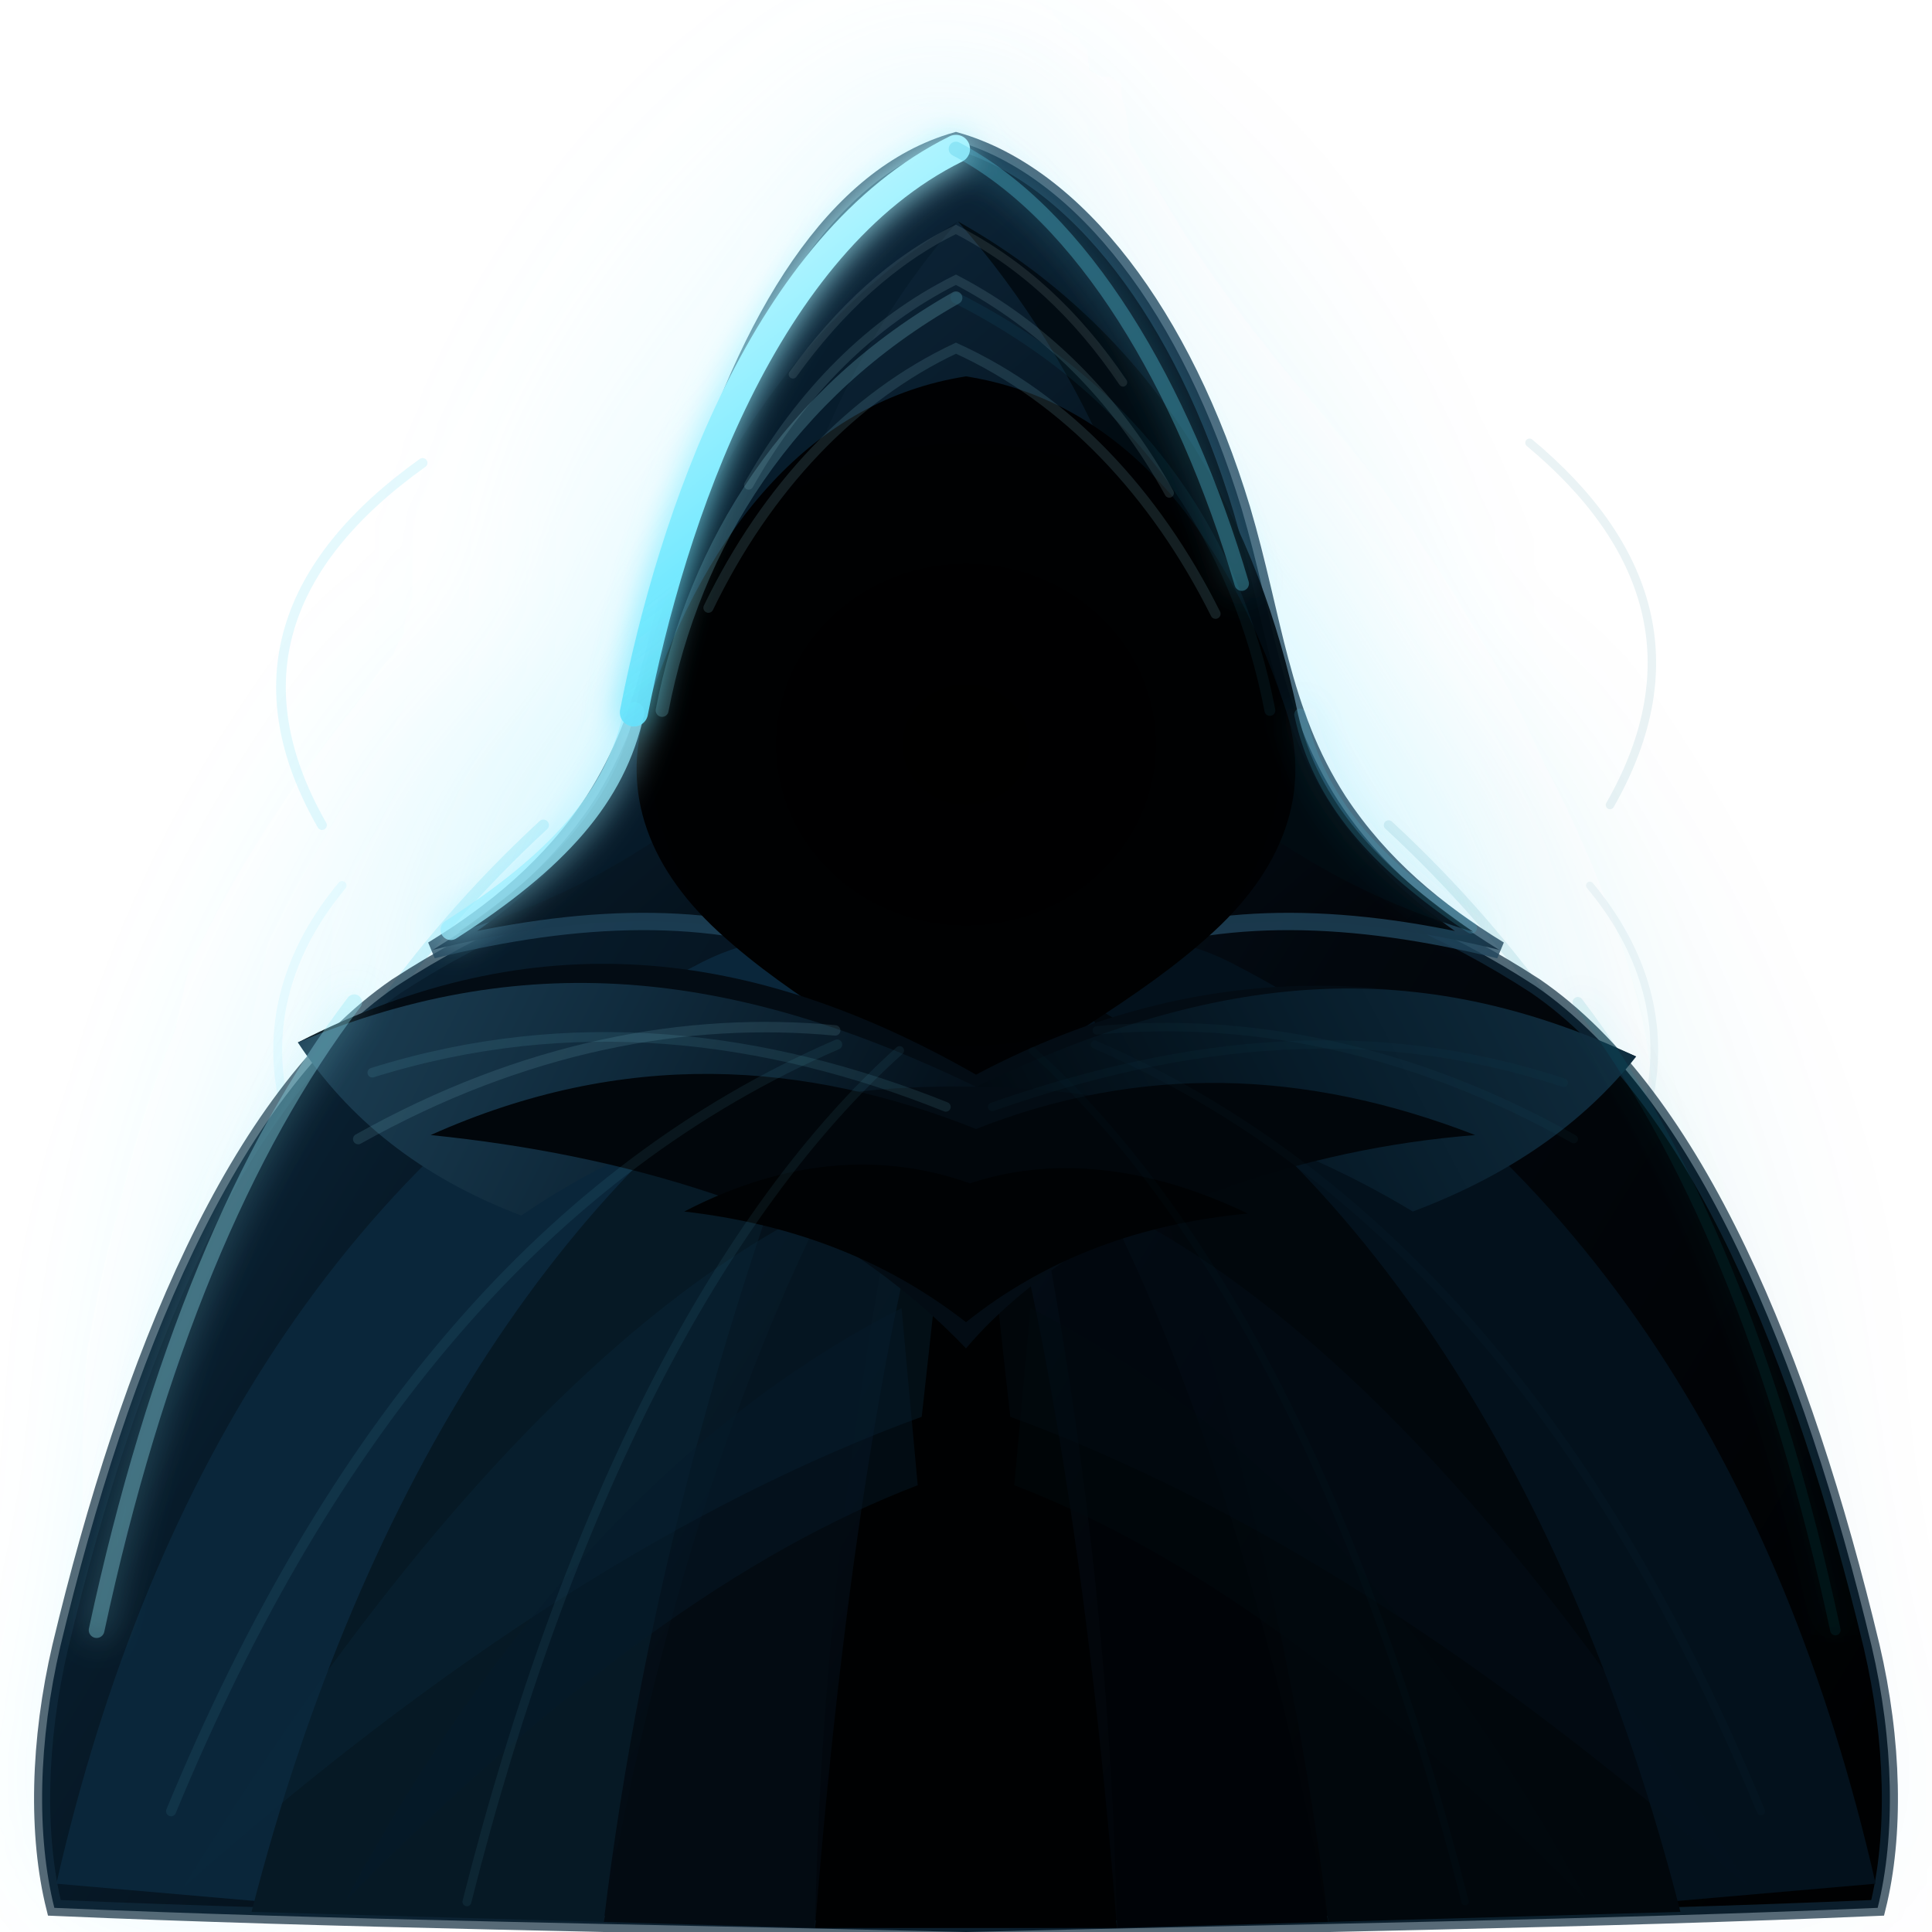
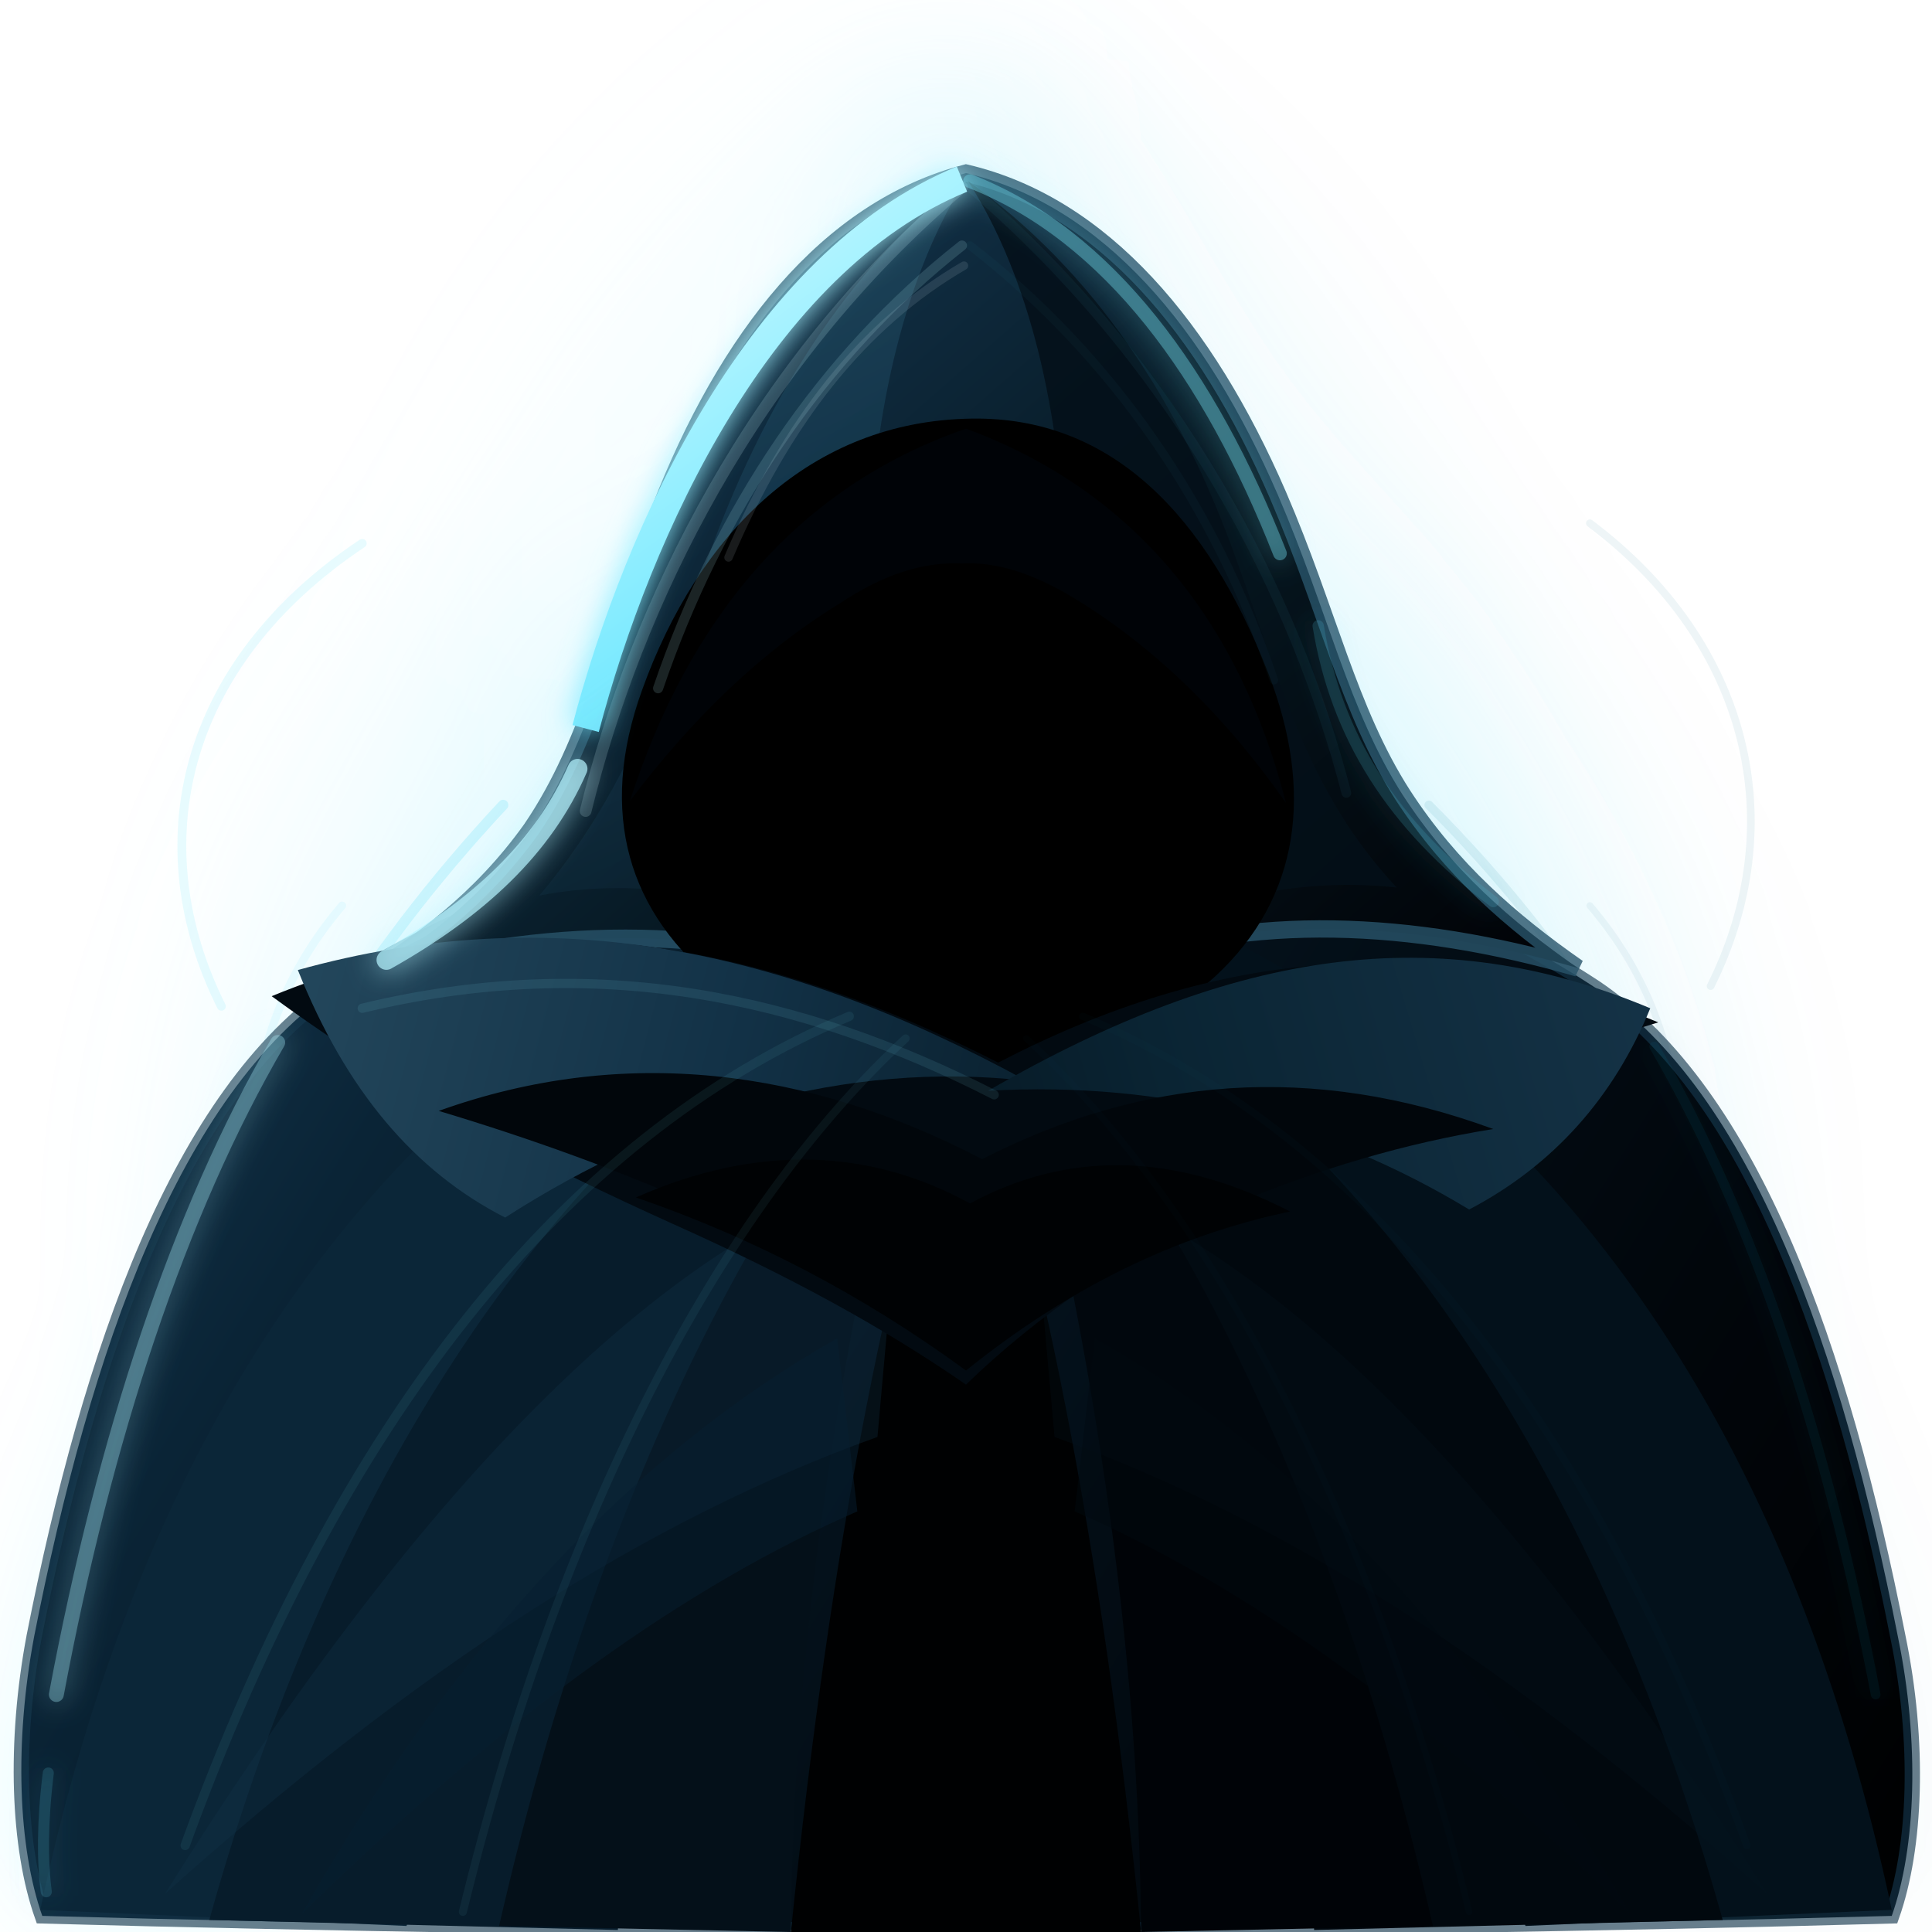
- <svg xmlns="http://www.w3.org/2000/svg" viewBox="0 0 96 96" role="img" aria-labelledby="brand-title brand-description" data-brand-vector-source="reference-derived-contours-v8-4">
+ <svg xmlns="http://www.w3.org/2000/svg" viewBox="0 0 96 96" role="img" aria-labelledby="t d" data-brand-vector-source="reference-derived-contours-v8-5">
  <defs>
-     <linearGradient id="mantle" x1="4" y1="45" x2="88" y2="96" gradientUnits="userSpaceOnUse">
-       <stop stop-color="#102d43" />
-       <stop offset=".2" stop-color="#071b2a" />
-       <stop offset=".56" stop-color="#02070d" />
+     <linearGradient id="mantle" x1="5" y1="43" x2="91" y2="96" gradientUnits="userSpaceOnUse">
+       <stop stop-color="#17384f" />
+       <stop offset=".18" stop-color="#0a2436" />
+       <stop offset=".48" stop-color="#04111b" />
+       <stop offset=".78" stop-color="#01060b" />
      <stop offset="1" stop-color="#000102" />
    </linearGradient>
-     <linearGradient id="hood" x1="28" y1="7" x2="68" y2="53" gradientUnits="userSpaceOnUse">
-       <stop stop-color="#1a3c52" />
-       <stop offset=".22" stop-color="#0c2437" />
-       <stop offset=".58" stop-color="#04111b" />
-       <stop offset="1" stop-color="#010206" />
+     <linearGradient id="hood" x1="27" y1="4" x2="70" y2="53" gradientUnits="userSpaceOnUse">
+       <stop stop-color="#244b62" />
+       <stop offset=".22" stop-color="#123148" />
+       <stop offset=".56" stop-color="#061822" />
+       <stop offset="1" stop-color="#010307" />
    </linearGradient>
-     <linearGradient id="cowlL" x1="17" y1="45" x2="54" y2="64" gradientUnits="userSpaceOnUse">
-       <stop stop-color="#1d4055" />
-       <stop offset=".36" stop-color="#102b3d" />
-       <stop offset=".72" stop-color="#05131e" />
+     <linearGradient id="hoodLeft" x1="27" y1="5" x2="49" y2="51" gradientUnits="userSpaceOnUse">
+       <stop stop-color="#2d5b72" />
+       <stop offset=".45" stop-color="#153a50" />
+       <stop offset="1" stop-color="#05111a" />
+     </linearGradient>
+     <linearGradient id="cowl1" x1="14" y1="46" x2="79" y2="63" gradientUnits="userSpaceOnUse">
+       <stop stop-color="#24485d" />
+       <stop offset=".35" stop-color="#123146" />
+       <stop offset=".7" stop-color="#061823" />
      <stop offset="1" stop-color="#010409" />
    </linearGradient>
-     <linearGradient id="cowlR" x1="80" y1="45" x2="44" y2="64" gradientUnits="userSpaceOnUse">
-       <stop stop-color="#112e40" />
-       <stop offset=".42" stop-color="#071c2a" />
-       <stop offset=".78" stop-color="#020b12" />
+     <linearGradient id="cowl2" x1="82" y1="47" x2="25" y2="64" gradientUnits="userSpaceOnUse">
+       <stop stop-color="#153347" />
+       <stop offset=".42" stop-color="#0a2433" />
+       <stop offset=".78" stop-color="#031019" />
      <stop offset="1" stop-color="#000205" />
    </linearGradient>
-     <linearGradient id="rim" x1="25" y1="6" x2="72" y2="67" gradientUnits="userSpaceOnUse">
-       <stop stop-color="#f8ffff" />
-       <stop offset=".1" stop-color="#d4fbff" />
-       <stop offset=".3" stop-color="#75e9ff" />
-       <stop offset=".62" stop-color="#2fc3e8" stop-opacity=".62" />
-       <stop offset="1" stop-color="#0c7496" stop-opacity="0" />
+     <linearGradient id="rim" x1="24" y1="3" x2="76" y2="74" gradientUnits="userSpaceOnUse">
+       <stop stop-color="#f7ffff" />
+       <stop offset=".11" stop-color="#d5fbff" />
+       <stop offset=".32" stop-color="#7ceaff" />
+       <stop offset=".62" stop-color="#2fc4e8" stop-opacity=".68" />
+       <stop offset="1" stop-color="#0b7696" stop-opacity="0" />
    </linearGradient>
-     <radialGradient id="void" cx="0" cy="0" r="1" gradientTransform="translate(48 37) rotate(90) scale(20 21)" gradientUnits="userSpaceOnUse">
-       <stop stop-color="#000" />
-       <stop offset=".9" stop-color="#000103" />
-       <stop offset="1" stop-color="#02060b" />
-     </radialGradient>
-     <filter id="mist" x="-100%" y="-100%" width="300%" height="300%">
-       <feGaussianBlur stdDeviation="4.2" />
+     <filter id="mist" x="-90%" y="-90%" width="280%" height="280%">
+       <feGaussianBlur stdDeviation="4.1" />
    </filter>
-     <filter id="glow" x="-120%" y="-120%" width="340%" height="340%">
-       <feGaussianBlur stdDeviation=".82" result="b" />
+     <filter id="glow" x="-130%" y="-130%" width="360%" height="360%">
+       <feGaussianBlur stdDeviation=".72" result="b" />
      <feMerge>
        <feMergeNode in="b" />
        <feMergeNode in="SourceGraphic" />
      </feMerge>
    </filter>
  </defs>
  <g filter="url(#mist)">
-     <path d="M23 76C17 57 24 37 38 22C43 16 45 10 48 6C51 11 54 17 59 23C73 38 80 57 74 77C66 62 57 55 48 52C39 55 31 62 23 76Z" fill="#77e7ff" fill-opacity=".28" />
-     <path d="M4 94C7 73 17 55 32 44C22 60 17 76 16 92Z" fill="#33d5f3" fill-opacity=".17" />
-     <path d="M92 94C89 73 79 55 64 44C74 60 79 76 80 92Z" fill="#158dab" fill-opacity=".095" />
-     <path d="M12 84C8 67 13 49 25 35" fill="none" stroke="#58ddf7" stroke-opacity=".24" stroke-width="3" stroke-linecap="round" />
-     <path d="M84 82C88 66 83 49 72 36" fill="none" stroke="#1d9ab8" stroke-opacity=".14" stroke-width="2.2" stroke-linecap="round" />
-     <path d="M28 29C32 17 39 9 48 5" fill="none" stroke="#8aeaff" stroke-opacity=".25" stroke-width="2.6" stroke-linecap="round" />
-     <path d="M68 30C64 17 57 9 48 5" fill="none" stroke="#2aa7c5" stroke-opacity=".13" stroke-width="2" stroke-linecap="round" />
+     <path d="M20 88C12 65 18 43 34 27C42 19 43 9 48 4C54 10 57 20 65 28C80 43 86 65 78 89C68 68 57 56 48 53C38 57 29 69 20 88Z" fill="#64e4ff" fill-opacity=".22" />
+     <path d="M0 94C6 70 17 51 34 39C21 60 15 78 14 96Z" fill="#36d8f5" fill-opacity=".16" />
+     <path d="M96 94C90 70 79 51 62 39C75 60 81 78 82 96Z" fill="#168da9" fill-opacity=".08" />
+     <path d="M15 78C9 61 12 43 25 30" fill="none" stroke="#7ee9fc" stroke-opacity=".25" stroke-width="2.5" stroke-linecap="round" />
+     <path d="M81 77C87 60 84 43 71 30" fill="none" stroke="#299fbc" stroke-opacity=".12" stroke-width="1.8" stroke-linecap="round" />
+     <path d="M25 30C30 17 39 8 48 4" fill="none" stroke="#a5f1ff" stroke-opacity=".28" stroke-width="2.3" stroke-linecap="round" />
+     <path d="M71 31C66 17 57 8 48 4" fill="none" stroke="#2fa8c5" stroke-opacity=".13" stroke-width="1.7" stroke-linecap="round" />
  </g>
  <g fill="none" stroke-linecap="round">
-     <path d="M8 88C7 70 14 53 27 41" stroke="#52d3ef" stroke-opacity=".22" stroke-width=".55" />
-     <path d="M88 87C89 70 82 53 69 41" stroke="#258ca6" stroke-opacity=".12" stroke-width=".48" />
-     <path d="M16 41C12 34 14 28 21 23" stroke="#74e1f7" stroke-opacity=".18" stroke-width=".48" />
-     <path d="M80 40C84 33 82 27 76 22" stroke="#217f97" stroke-opacity=".09" stroke-width=".42" />
-     <path d="M19 63C13 57 12 50 17 44" stroke="#83e7fa" stroke-opacity=".14" stroke-width=".44" />
-     <path d="M77 63C83 57 84 50 79 44" stroke="#247f95" stroke-opacity=".07" stroke-width=".38" />
+     <path d="M8 91C5 73 11 55 25 40" stroke="#5edcf4" stroke-opacity=".23" stroke-width=".52" />
+     <path d="M88 90C91 72 85 54 71 40" stroke="#278da7" stroke-opacity=".11" stroke-width=".44" />
+     <path d="M11 50C7 42 9 33 18 27" stroke="#7ce7fb" stroke-opacity=".17" stroke-width=".44" />
+     <path d="M85 49C89 41 87 32 79 26" stroke="#277f96" stroke-opacity=".08" stroke-width=".38" />
+     <path d="M18 70C11 62 11 52 17 45" stroke="#8beafc" stroke-opacity=".14" stroke-width=".4" />
+     <path d="M78 70C85 62 85 52 79 45" stroke="#247f96" stroke-opacity=".07" stroke-width=".34" />
  </g>
-   <path data-brand-cloak="" d="M48 42C38.5 41.3 28.6 43.2 19.7 49C11.7 54.5 6.4 67.6 3 81.8C1.9 86.5 1.8 91.2 2.7 94.8C16.6 95.4 31.5 95.6 48 96C64.5 95.6 79.4 95.4 93.3 94.8C94.2 91.2 94.1 86.5 93 81.8C89.6 67.6 84.3 54.5 76.3 49C67.4 43.2 57.5 41.3 48 42Z" fill="url(#mantle)" stroke="#102c3e" stroke-opacity=".7" stroke-width=".8" />
-   <path d="M2.8 93.6C7.5 73 17.7 56.6 34.9 47.8C39.9 45.3 44.1 47.1 46.5 50.5C35.5 61.6 26.4 77 21.2 95.2Z" fill="#0a263a" />
-   <path d="M93.2 93.6C88.5 73 78.3 56.6 61.1 47.8C56.1 45.3 51.9 47.1 49.5 50.5C60.5 61.6 69.6 77 74.8 95.2Z" fill="#03111c" />
-   <path d="M12.5 95C18 73.5 28.5 57.5 42 49.8C36.2 64.2 31.9 79.7 30 95.5Z" fill="#061925" />
-   <path d="M83.5 95C78 73.5 67.5 57.5 54 49.8C59.8 64.2 64.1 79.7 66 95.5Z" fill="#01070c" />
-   <path d="M30 95.5C33.5 75.7 39.5 60.5 46.2 51.2C43 65 40.8 80.2 40.5 95.8Z" fill="#030b12" />
-   <path d="M66 95.5C62.5 75.7 56.5 60.5 49.8 51.2C53 65 55.2 80.2 55.5 95.8Z" fill="#000307" />
-   <path d="M40.5 95.8C42 76.8 44.6 61.8 48 51.8C51.4 61.8 54 76.8 55.5 95.8Z" fill="#000102" />
-   <path d="M47.2 57.7C35.2 60.2 21.8 73.1 9.1 93.8C21.9 82.4 34.3 74.6 45.8 70.4Z" fill="#0b2a3e" fill-opacity=".34" />
-   <path d="M48.8 57.7C60.8 60.2 74.2 73.1 86.9 93.8C74.1 82.4 61.7 74.6 50.2 70.4Z" fill="#04131f" fill-opacity=".29" />
-   <path d="M44.8 65C34.9 70 25.3 79.4 17.2 94.4C27.8 83.7 37 77.1 45.6 73.8Z" fill="#061b2a" fill-opacity=".43" />
-   <path d="M51.2 65C61.1 70 70.7 79.4 78.8 94.4C68.2 83.7 59 77.1 50.4 73.8Z" fill="#020a11" fill-opacity=".4" />
-   <path data-brand-hood="" d="M47.5 7C41.5 8.7 37.2 15.7 34.3 25.3C32.7 30.7 32.4 35.3 29.5 39.8C27.4 43 24.6 45.3 21.5 47.2C28.8 45.4 35.3 45.2 41 47.3C44 48.4 46.2 50 48 52.4C49.8 50 52 48.4 55 47.3C60.7 45.2 67.2 45.4 74.5 47.2C71.4 45.3 68.6 43 66.5 39.8C63.6 35.3 63.3 30.7 61.7 25.3C58.8 15.7 53.5 8.7 47.5 7Z" fill="url(#hood)" stroke="#20465d" stroke-opacity=".78" stroke-width=".86" />
-   <path d="M22.8 46.3C27.6 43 30.5 39.8 31.5 35.5C33.4 26.4 38.1 16.8 47.6 11C41.1 18.4 37.9 28 37.1 38.2C32.9 42 28.2 44.7 22.8 46.3Z" fill="#071c2b" fill-opacity=".78" />
-   <path d="M73.2 46.3C68.4 43 65.5 39.8 64.5 35.5C62.6 26.4 57.9 16.8 47.6 11C54.1 18.4 58.1 28 58.9 38.2C63.1 42 67.8 44.7 73.2 46.3Z" fill="#020b12" fill-opacity=".92" />
-   <path data-brand-face-void="" d="M48 18.7C40.4 19.9 35.2 26.1 32.2 35C30.8 39 32 42.9 35.7 46.3C39.5 49.8 44 51.9 48 55.2C52 51.9 56.5 49.8 60.3 46.3C64 42.9 65.2 39 63.8 35C60.8 26.1 55.6 19.9 48 18.7Z" fill="url(#void)" />
-   <path d="M14.8 51.8C26.5 45.8 37.3 47 48.5 53.4C58.3 48.2 69.1 47.2 81.3 52.5C71.5 53.2 62.7 56.4 54.9 61.3C51.8 63.3 49.6 65.1 48 67C45.9 64.8 43.5 62.9 40.2 60.9C32.7 56.4 24.3 53.4 14.8 51.8Z" fill="#030c14" />
-   <path d="M14.8 51.8C26.5 46.9 36.9 48.4 48.5 54C39.5 53.8 32.2 56.1 25.9 60.4C20.9 58.5 17.3 55.6 14.8 51.8Z" fill="url(#cowlL)" />
-   <path d="M81.3 52.5C70.4 47.4 60.6 48.2 48.5 54C56.7 54.1 63.9 56.4 70.2 60.2C75 58.4 78.7 55.8 81.3 52.5Z" fill="url(#cowlR)" />
-   <path d="M21.4 56.4C31 52.1 40 52.7 48.5 56.1C56.6 52.9 64.8 53.1 73.3 56.4C64.6 57.1 56.4 60 48 65.5C40 60.1 31.2 57.4 21.4 56.4Z" fill="#01060b" />
-   <path d="M34 60.2C39.2 57.5 44 57.3 48.2 58.8C52.1 57.5 56.8 57.8 62 60.3C56.7 60.8 52 62.5 48 65.7C43.9 62.5 39.2 60.8 34 60.2Z" fill="#000204" />
-   <path d="M18.5 53.3C28.4 50.2 38 51.4 47 55" fill="none" stroke="#78d7ea" stroke-opacity=".11" stroke-width=".48" stroke-linecap="round" />
-   <path d="M77.7 53.8C68.3 50.7 59 51.6 49.3 55" fill="none" stroke="#258399" stroke-opacity=".05" stroke-width=".42" stroke-linecap="round" />
-   <g fill="none" stroke-linecap="round">
-     <path d="M32.9 35.3C34.5 27 39.2 19.5 47.5 14.8" stroke="#91e4f5" stroke-opacity=".21" stroke-width=".64" />
-     <path d="M63.1 35.3C61.5 27 56.8 19.5 47.5 14.8" stroke="#2b9ab3" stroke-opacity=".09" stroke-width=".54" />
-     <path d="M35.2 30.2C38.1 24.2 42.4 19.7 47.5 17.3C53 19.8 57.4 24.5 60.4 30.5" stroke="#9ee9f8" stroke-opacity=".13" stroke-width=".5" />
-     <path d="M37.2 24.1C39.8 19.5 43.3 16 47.5 13.9C51.9 16.2 55.5 19.8 58.1 24.5" stroke="#baf1fa" stroke-opacity=".12" stroke-width=".46" />
-     <path d="M39.4 18.6C41.7 15.4 44.4 12.9 47.5 11.4C50.8 13.1 53.5 15.6 55.8 19" stroke="#e4fcff" stroke-opacity=".1" stroke-width=".42" />
+   <path data-brand-cloak="" d="M48 41.2C37.2 40.8 26.1 42.9 16.7 49.1C8.9 54.4 4.5 67.1 1.7 81.3C.7 86.6.9 91.8 2.1 95.2C16.6 95.6 31.9 95.8 48 96C64.2 95.8 79.5 95.6 94 95.2C95.2 91.8 95.4 86.6 94.3 81.3C91.5 67.1 87.1 54.4 79.3 49.1C69.9 42.9 58.8 40.8 48 41.2Z" fill="url(#mantle)" stroke="#15384d" stroke-opacity=".64" stroke-width=".76" />
+   <path d="M2 94.9C6.7 72.7 17.3 55.7 34.5 46.9C39.7 44.2 44.2 46 46.4 50.1C34.1 62.5 25.1 78.4 20.2 95.7Z" fill="#0b2638" />
+   <path d="M94 94.9C89.3 72.7 78.7 55.7 61.5 46.9C56.3 44.2 51.8 46 49.6 50.1C61.9 62.5 70.9 78.4 75.8 95.7Z" fill="#03111b" />
+   <path d="M10.4 95.4C16.8 72.4 28.4 56 42.4 48.2C35.8 63.9 31.9 80.2 30.7 95.9Z" fill="#071c2b" />
+   <path d="M85.6 95.4C79.2 72.4 67.6 56 53.6 48.2C60.2 63.9 64.1 80.2 65.3 95.9Z" fill="#01080e" />
+   <path d="M24.8 95.7C29.5 75.1 37.4 59.2 45.9 50.1C41.7 66.4 39.4 81.7 39.3 96Z" fill="#041019" />
+   <path d="M71.2 95.7C66.5 75.1 58.6 59.2 50.1 50.1C54.3 66.4 56.6 81.7 56.7 96Z" fill="#000307" />
+   <path d="M39.3 96C41.3 76.4 44.4 61 48 51C51.6 61 54.7 76.4 56.7 96Z" fill="#000102" />
+   <path d="M44.8 58C32.6 61.5 20.4 74.6 8.2 94.1C20.8 82.8 32.2 75.5 43.6 71.4Z" fill="#12354a" fill-opacity=".3" />
+   <path d="M51.2 58C63.4 61.5 75.6 74.6 87.8 94.1C75.2 82.8 63.8 75.5 52.4 71.4Z" fill="#061722" fill-opacity=".25" />
+   <path d="M41.6 66.5C31.7 72.1 22.8 81.4 15 95.1C25.2 85.1 34.3 78.7 42.6 75.1Z" fill="#071f30" fill-opacity=".5" />
+   <path d="M54.4 66.5C64.3 72.1 73.2 81.4 81 95.1C70.8 85.1 61.7 78.7 53.4 75.1Z" fill="#020a11" fill-opacity=".46" />
+   <path data-brand-hood="" d="M48 8.6C41.1 10.4 36.1 16.8 32.8 25.3C30.4 31.6 29.4 36.8 26.4 41.2C23.9 44.7 20.8 47 17.8 48.7C26.1 46.1 34.9 45.9 41.8 48.3C44.8 49.4 47 51 48.3 53.2C49.8 50.8 52 49 55.2 47.9C62.1 45.4 70.1 45.7 78.4 48.1C75.1 45.8 72.1 43.2 69.7 39.5C67 35.3 66 30.4 63.5 24.6C59.9 16.3 54.8 10.2 48 8.6Z" fill="url(#hood)" stroke="#28546a" stroke-opacity=".8" stroke-width=".86" />
+   <path d="M48 8.9C42.1 13.3 37.9 20 35 28.2C32.9 34.2 31 39.5 26.8 44.5C32.5 43.4 38.4 44.8 43.2 48C45.6 49.5 47.2 51.1 48.3 53.1C45.5 43.7 43 35.1 43.2 27.4C43.4 20.4 45 13.6 48 8.9Z" fill="url(#hoodLeft)" fill-opacity=".75" />
+   <path d="M48.1 9C54.3 13.4 58.7 20 61.5 28C63.7 34.1 65 39.4 69.4 44.1C63.8 43.5 58.4 45 53.7 48.2C51.4 49.8 49.7 51.4 48.3 53.1C51.1 43.8 53.2 35 52.9 27.4C52.7 20.6 51.2 13.8 48.1 9Z" fill="#041019" fill-opacity=".86" />
+   <path data-brand-face-void="" d="M48.3 20.8C40.3 20.9 34.7 26.5 31.9 34.3C29.7 40.4 31.2 45.4 35.8 49C39.2 51.7 43.4 53.2 47.9 53.4C52.9 53.2 57.1 51.5 60.4 48.5C64.6 44.6 65.3 39.3 63 33.4C60 25.7 55.3 20.7 48.3 20.8Z" fill="#000" />
+   <path d="M31.3 39.8C34.2 30.8 39.6 24.2 48 21.3C56.4 24.4 61.6 30.9 63.9 39.9C60.9 35.6 57.4 32.2 53.5 29.8C51.4 28.5 49.5 27.9 47.8 28C45.8 27.9 43.8 28.6 41.7 30C37.8 32.4 34.4 35.7 31.3 39.8Z" fill="#010409" fill-opacity=".78" />
+   <g data-brand-collar="">
+     <path d="M13.5 49.5C25.6 44.5 37.4 46.6 49.6 52.8C60.4 47.2 71 46.1 82.4 50.8C74.8 53.1 68 56.1 61.5 59.5C56 62.3 51.5 65.4 48 68.8C43.8 65.9 39.2 63.4 33.4 60.8C27.2 58 20.6 54.7 13.5 49.5Z" fill="#020a11" />
+     <path d="M14.8 48.2C27.4 44.7 38.9 47.1 51 53.7C42 52.7 33.2 55.3 25.1 60.5C20.6 58.2 17.2 54.2 14.8 48.2Z" fill="url(#cowl1)" />
+     <path d="M82 50.1C71.5 45.7 61.4 47.1 49.1 54.2C57.9 53.7 65.9 55.8 73 60.1C77.2 57.9 80.2 54.5 82 50.1Z" fill="url(#cowl2)" />
+     <path d="M21.8 55.2C31 51.9 40.2 53.1 48.8 57.6C56.8 53.5 65.2 52.8 74.2 56.1C65.5 57.5 56.9 61.2 48 67C39.6 61.6 30.8 57.9 21.8 55.2Z" fill="#01060b" />
+     <path d="M31.6 59.5C37.7 56.8 43.3 57.1 48.2 59.8C53 57.2 58.3 57.2 64.1 60.2C58.4 61.4 53.1 64 48 68.1C42.8 64.3 37.4 61.5 31.6 59.5Z" fill="#000204" />
+     <path d="M18 50.1C29.6 47.3 39.8 49.5 49.4 54.4" fill="none" stroke="#7bd7e9" stroke-opacity=".11" stroke-width=".46" stroke-linecap="round" />
  </g>
-   <g fill="none" stroke-linecap="round" filter="url(#glow)">
-     <path d="M22.4 46.2C27.7 42.8 30.6 39.6 31.5 35.4" stroke="#9cefff" stroke-opacity=".7" stroke-width="1.02" />
-     <path d="M31.5 35.4C33.4 25.7 38 12.1 47.5 7.4" stroke="url(#rim)" stroke-width="1.4" />
-     <path d="M47.5 7.4C53.8 10.7 58.8 19.2 61.7 29" stroke="#55cde7" stroke-opacity=".34" stroke-width=".72" />
-     <path d="M64.6 35.5C65.5 39.7 68.3 42.9 73.1 46.1" stroke="#42b8d4" stroke-opacity=".2" stroke-width=".58" />
-     <path d="M17.6 49.8C12.1 57 7.7 67.5 4.8 81" stroke="#95e8f8" stroke-opacity=".34" stroke-width=".78" />
-     <path d="M78.4 49.8C83.9 57 88.3 67.5 91.2 81" stroke="#248ca6" stroke-opacity=".1" stroke-width=".52" />
+   <g data-brand-texture="" fill="none" stroke-linecap="round">
+     <path d="M29.1 40.3C31.6 30.1 37.4 18.1 47.8 9.3" stroke="#d7fbff" stroke-opacity=".17" stroke-width=".58" />
+     <path d="M66.9 39.4C64.4 29.7 58.6 18.2 48.2 9.3" stroke="#39a6bd" stroke-opacity=".07" stroke-width=".48" />
+     <path d="M32.7 34.2C35.7 25.4 40.8 17.7 47.8 12.2" stroke="#b8f1fb" stroke-opacity=".15" stroke-width=".5" />
+     <path d="M63.3 33.8C60.4 25.2 55.3 17.7 48.2 12.2" stroke="#2b879c" stroke-opacity=".055" stroke-width=".42" />
+     <path d="M36.2 27.7C39.1 20.9 42.9 16.1 47.9 13.2" stroke="#e7fdff" stroke-opacity=".11" stroke-width=".42" />
+   </g>
+   <g data-brand-rim-light="" fill="none" stroke-linecap="round" filter="url(#glow)">
+     <path d="M19.2 47.7C23.8 45.1 27 42.1 28.7 38.2" stroke="#b5f4ff" stroke-opacity=".7" stroke-width=".98" />
+     <path d="M29.1 36.2C31.7 26.3 37.8 13 47.8 8.9" stroke="url(#rim)" stroke-width="1.35" stroke-linecap="butt" />
+     <path d="M48.2 9C55.1 11.7 60.1 18.6 63.6 27.5" stroke="#75e2f5" stroke-opacity=".38" stroke-width=".68" />
+     <path d="M65.5 31.1C66.4 36.6 69.2 41 74.2 44.8" stroke="#43b7d0" stroke-opacity=".2" stroke-width=".56" />
+     <path d="M13.8 51.8C8.9 60.2 5.2 71.4 2.8 84.2" stroke="#a7effb" stroke-opacity=".33" stroke-width=".74" />
+     <path d="M2.4 88.1C2.1 90.5 2.1 92.5 2.3 94" stroke="#55c7df" stroke-opacity=".18" stroke-width=".55" />
+     <path d="M82.2 52C87.1 60.4 90.8 71.5 93.2 84.2" stroke="#278da6" stroke-opacity=".09" stroke-width=".48" />
  </g>
  <g fill="none" stroke-linecap="round">
-     <path d="M17.8 56.6C26 52 34.1 50.5 41.5 51.2" stroke="#9ae8f5" stroke-opacity=".12" stroke-width=".52" />
-     <path d="M78.2 56.6C70 52 61.9 50.5 54.5 51.2" stroke="#2b94ad" stroke-opacity=".05" stroke-width=".42" />
-     <path d="M8.5 90C16.4 70.9 27.3 58.1 41.6 51.9" stroke="#5dc3da" stroke-opacity=".09" stroke-width=".5" />
-     <path d="M87.5 90C79.6 70.9 68.7 58.1 54.4 51.9" stroke="#1e7184" stroke-opacity=".038" stroke-width=".4" />
-     <path d="M23.2 94.5C28.2 74.7 35.8 60.2 44.7 52.2" stroke="#64cde2" stroke-opacity=".075" stroke-width=".44" />
-     <path d="M72.8 94.5C67.8 74.7 60.2 60.2 51.3 52.2" stroke="#1e7083" stroke-opacity=".032" stroke-width=".36" />
+     <path d="M9.2 91.7C16.8 70.8 27.9 56.5 42.2 50.5" stroke="#65c8dc" stroke-opacity=".085" stroke-width=".46" />
+     <path d="M86.8 91.7C79.2 70.8 68.1 56.5 53.8 50.5" stroke="#1e6c7d" stroke-opacity=".032" stroke-width=".36" />
+     <path d="M23 95C27.8 75.3 35.8 60.1 45 51.6" stroke="#6ccfe2" stroke-opacity=".07" stroke-width=".4" />
+     <path d="M73 95C68.2 75.3 60.2 60.1 51 51.6" stroke="#1b6576" stroke-opacity=".028" stroke-width=".32" />
  </g>
</svg>
